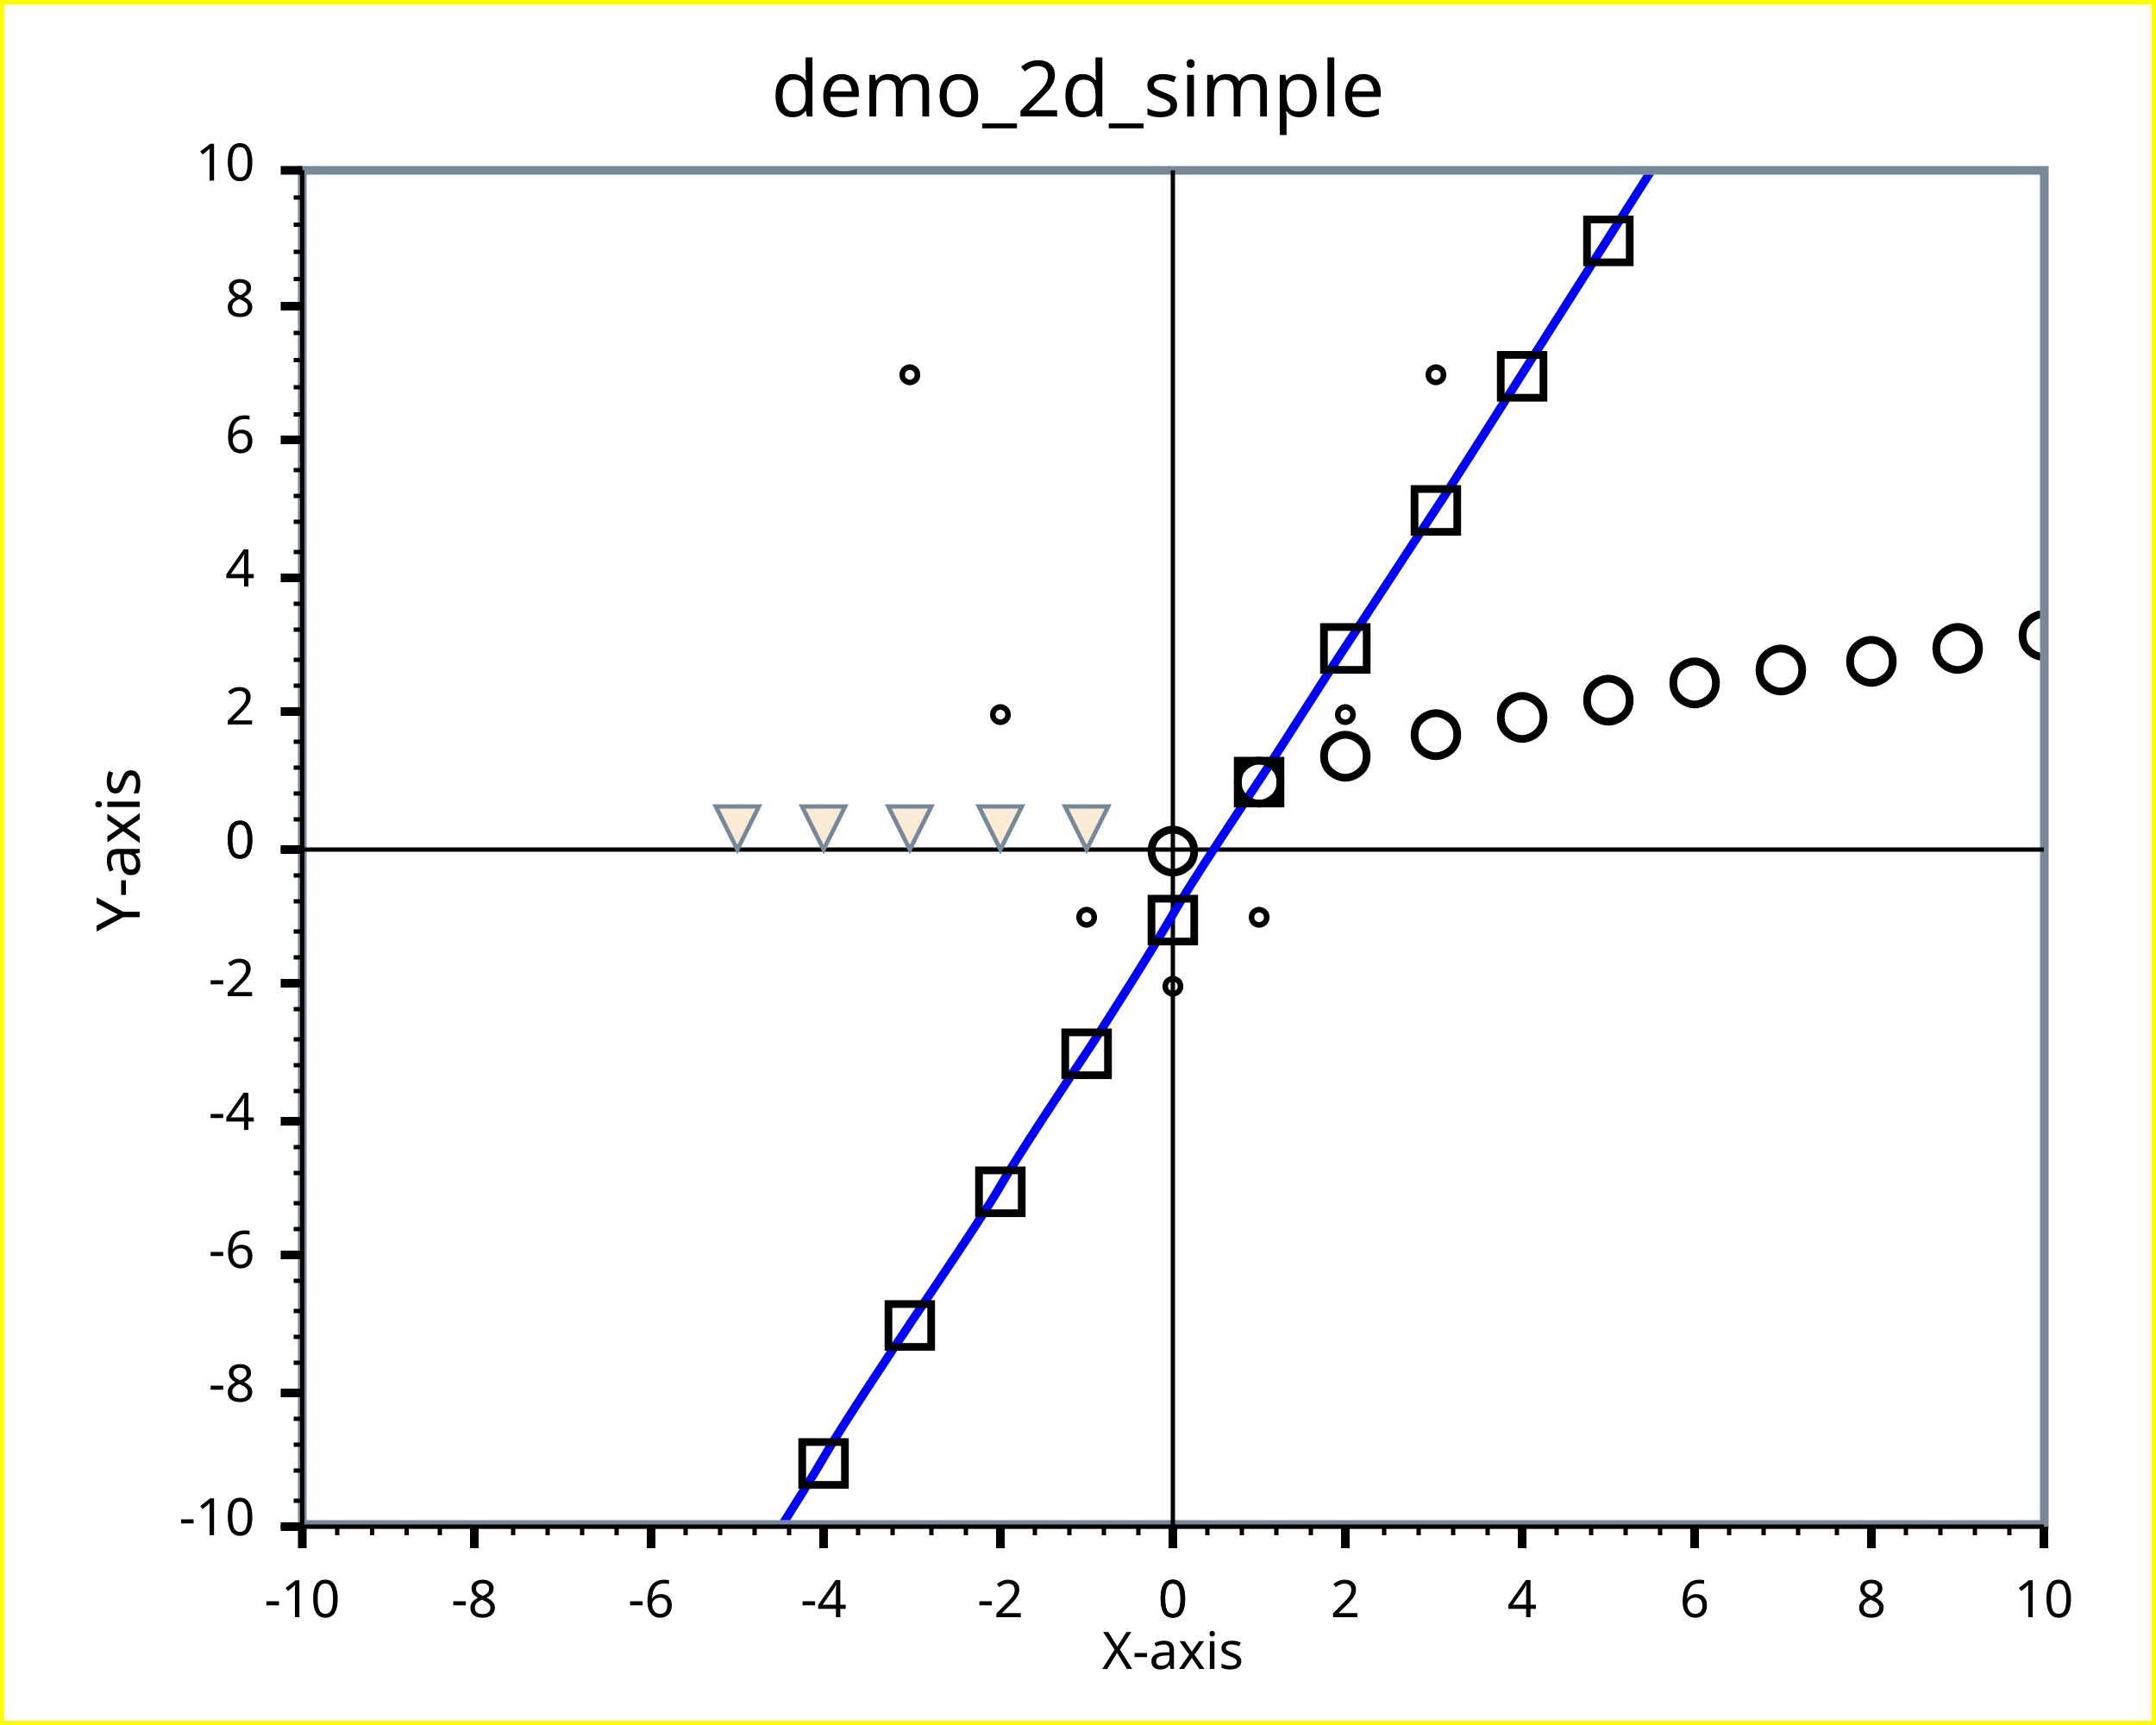
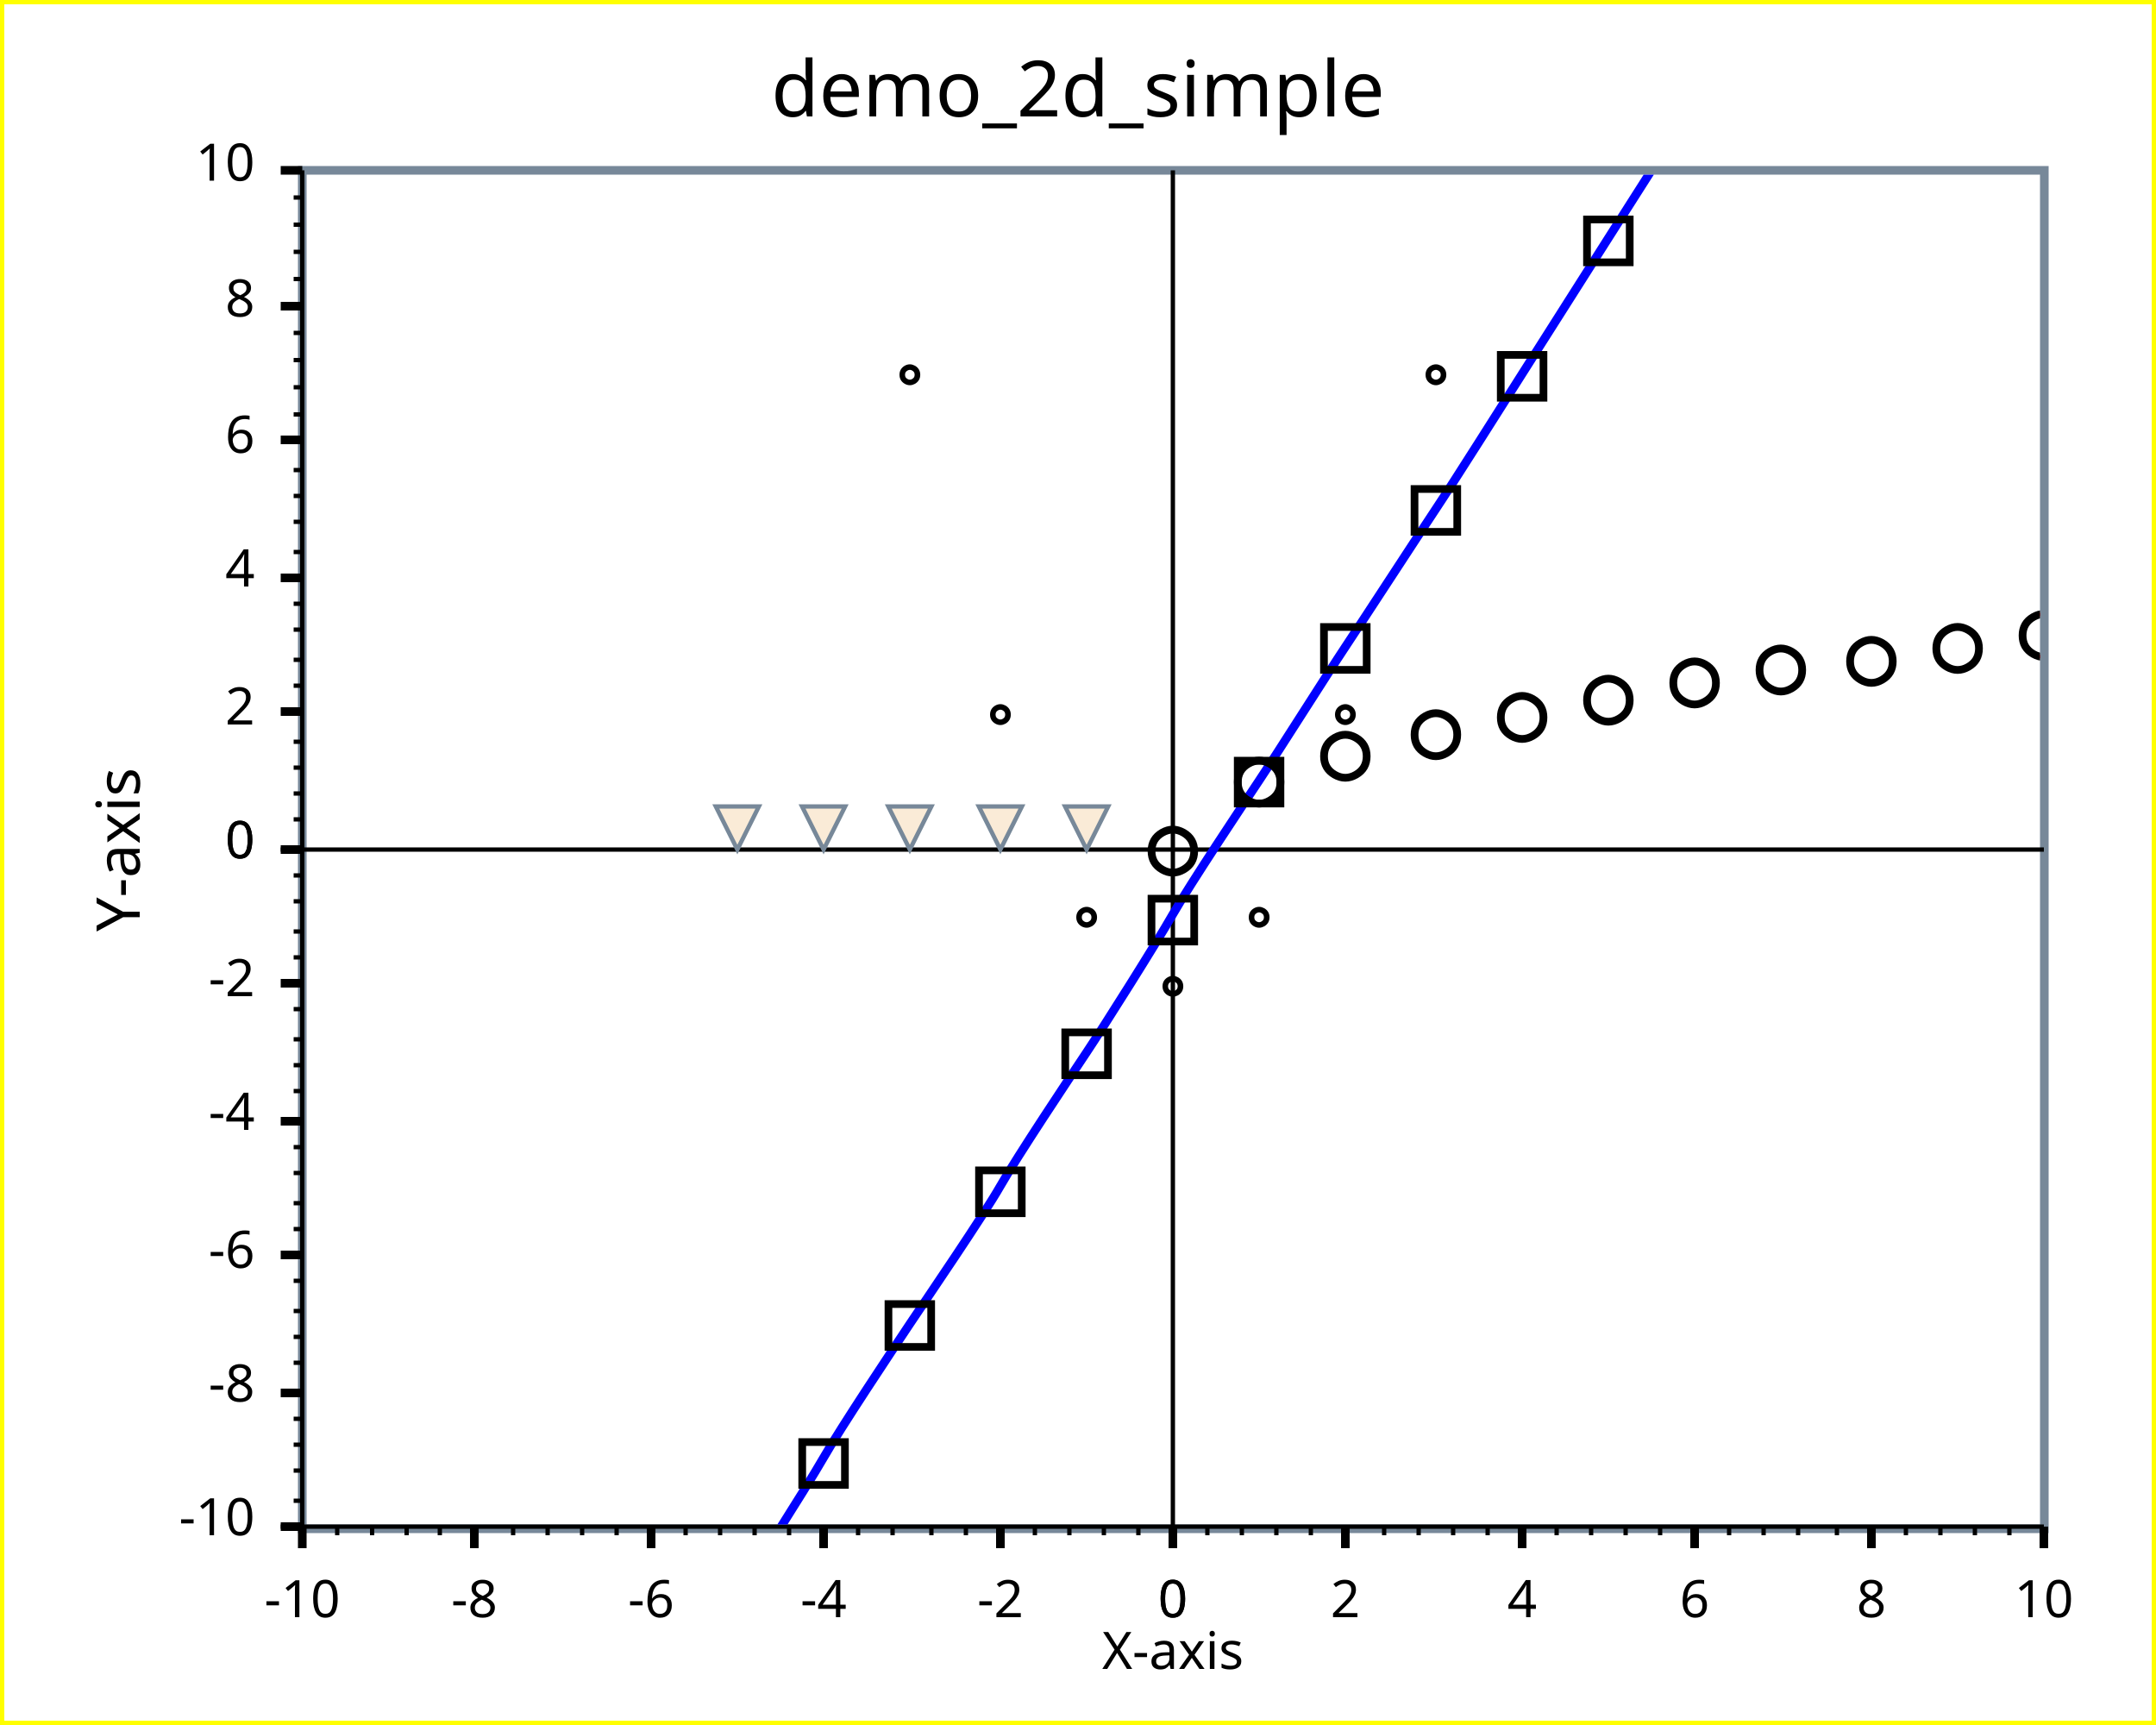
<svg xmlns="http://www.w3.org/2000/svg" width="500" height="400" version="1.1">
  <clipPath id="plot_window">
-     <rect x="71.1" y="40.5" width="402" height="312" />
+     <rect x="71.1" y="40.5" width="402" height="313" />
  </clipPath>
  <g id="imageBackground" stroke="rgb(255,255,0)" fill="rgb(255,255,255)" stroke-width="2">
    <rect x="0" y="0" width="500" height="400" />
  </g>
  <g id="plotBackground" stroke="rgb(119,136,153)" fill="rgb(255,255,255)" stroke-width="2">
-     <rect x="70.1" y="39.5" width="404" height="314" />
+     <rect x="70.1" y="39.5" width="404" height="315" />
  </g>
  <g id="yMinorGrid" stroke="rgb(200,220,255)" stroke-width="0.5" />
  <g id="yMajorGrid" stroke="rgb(200,220,255)" stroke-width="1" />
  <g id="xMinorGrid" stroke="rgb(200,220,255)" stroke-width="0.5" />
  <g id="xMajorGrid" stroke="rgb(200,220,255)" stroke-width="1" />
  <g id="yAxis" stroke="rgb(0,0,0)" stroke-width="1">
    <line x1="272" y1="39.5" x2="272" y2="359" />
    <line x1="70.1" y1="39.5" x2="70.1" y2="354" />
  </g>
  <g id="xAxis" stroke="rgb(0,0,0)" stroke-width="1">
    <line x1="65.1" y1="197" x2="474" y2="197" />
    <line x1="65.1" y1="354" x2="474" y2="354" />
  </g>
  <g id="yMinorTicks" stroke="rgb(0,0,0)" stroke-width="1">
    <path d="M68.1,190 L70.1,190 M68.1,184 L70.1,184 M68.1,178 L70.1,178 M68.1,172 L70.1,172 M68.1,159 L70.1,159 M68.1,153 L70.1,153 M68.1,146 L70.1,146 M68.1,140 L70.1,140 M68.1,128 L70.1,128 M68.1,121 L70.1,121 M68.1,115 L70.1,115 M68.1,109 L70.1,109 M68.1,96.1 L70.1,96.1 M68.1,89.8 L70.1,89.8 M68.1,83.5 L70.1,83.5 M68.1,77.2 L70.1,77.2 M68.1,64.7 L70.1,64.7 M68.1,58.4 L70.1,58.4 M68.1,52.1 L70.1,52.1 M68.1,45.8 L70.1,45.8 M68.1,197 L70.1,197 M68.1,203 L70.1,203 M68.1,209 L70.1,209 M68.1,216 L70.1,216 M68.1,222 L70.1,222 M68.1,228 L70.1,228 M68.1,234 L70.1,234 M68.1,241 L70.1,241 M68.1,247 L70.1,247 M68.1,253 L70.1,253 M68.1,260 L70.1,260 M68.1,260 L70.1,260 M68.1,266 L70.1,266 M68.1,272 L70.1,272 M68.1,279 L70.1,279 M68.1,285 L70.1,285 M68.1,291 L70.1,291 M68.1,297 L70.1,297 M68.1,304 L70.1,304 M68.1,310 L70.1,310 M68.1,316 L70.1,316 M68.1,323 L70.1,323 M68.1,329 L70.1,329 M68.1,335 L70.1,335 M68.1,341 L70.1,341 M68.1,348 L70.1,348 M68.1,354 L70.1,354 " fill="none" />
  </g>
  <g id="xMinorTicks" stroke="rgb(0,0,0)" stroke-width="1">
    <path d="M280,354 L280,356 M288,354 L288,356 M296,354 L296,356 M304,354 L304,356 M321,354 L321,356 M329,354 L329,356 M337,354 L337,356 M345,354 L345,356 M361,354 L361,356 M369,354 L369,356 M377,354 L377,356 M385,354 L385,356 M401,354 L401,356 M409,354 L409,356 M417,354 L417,356 M426,354 L426,356 M442,354 L442,356 M450,354 L450,356 M458,354 L458,356 M466,354 L466,356 M264,354 L264,356 M256,354 L256,356 M248,354 L248,356 M240,354 L240,356 M224,354 L224,356 M216,354 L216,356 M207,354 L207,356 M199,354 L199,356 M183,354 L183,356 M175,354 L175,356 M167,354 L167,356 M159,354 L159,356 M143,354 L143,356 M135,354 L135,356 M127,354 L127,356 M119,354 L119,356 M102,354 L102,356 M94.3,354 L94.3,356 M86.3,354 L86.3,356 M78.2,354 L78.2,356 " fill="none" />
  </g>
  <g id="yMajorTicks" stroke="rgb(0,0,0)" stroke-width="2">
    <path d="M65.1,197 L70.1,197 M65.1,165 L70.1,165 M65.1,134 L70.1,134 M65.1,102 L70.1,102 M65.1,71 L70.1,71 M65.1,39.5 L70.1,39.5 M65.1,197 L70.1,197 M65.1,228 L70.1,228 M65.1,260 L70.1,260 M65.1,291 L70.1,291 M65.1,323 L70.1,323 M65.1,354 L70.1,354 " fill="none" />
  </g>
  <g id="xMajorTicks" stroke="rgb(0,0,0)" stroke-width="2">
    <path d="M272,354 L272,359 M312,354 L312,359 M353,354 L353,359 M393,354 L393,359 M434,354 L434,359 M474,354 L474,359 M272,354 L272,359 M232,354 L232,359 M191,354 L191,359 M151,354 L151,359 M110,354 L110,359 M70.1,354 L70.1,359 " fill="none" />
  </g>
  <g id="xTicksValues">
    <text x="272" y="375" text-anchor="middle" font-size="12" font-family="Lucida Sans Unicode">0</text>
    <text x="312" y="375" text-anchor="middle" font-size="12" font-family="Lucida Sans Unicode">2</text>
    <text x="353" y="375" text-anchor="middle" font-size="12" font-family="Lucida Sans Unicode">4</text>
    <text x="393" y="375" text-anchor="middle" font-size="12" font-family="Lucida Sans Unicode">6</text>
    <text x="434" y="375" text-anchor="middle" font-size="12" font-family="Lucida Sans Unicode">8</text>
    <text x="474" y="375" text-anchor="middle" font-size="12" font-family="Lucida Sans Unicode">10</text>
    <text x="272" y="375" text-anchor="middle" font-size="12" font-family="Lucida Sans Unicode">0</text>
    <text x="232" y="375" text-anchor="middle" font-size="12" font-family="Lucida Sans Unicode">-2</text>
    <text x="191" y="375" text-anchor="middle" font-size="12" font-family="Lucida Sans Unicode">-4</text>
    <text x="151" y="375" text-anchor="middle" font-size="12" font-family="Lucida Sans Unicode">-6</text>
    <text x="110" y="375" text-anchor="middle" font-size="12" font-family="Lucida Sans Unicode">-8</text>
    <text x="70.1" y="375" text-anchor="middle" font-size="12" font-family="Lucida Sans Unicode">-10</text>
  </g>
  <g id="yTicksValues">
    <text x="59.1" y="199" text-anchor="end" font-size="12" font-family="Lucida Sans Unicode">0</text>
    <text x="59.1" y="168" text-anchor="end" font-size="12" font-family="Lucida Sans Unicode">2</text>
    <text x="59.1" y="136" text-anchor="end" font-size="12" font-family="Lucida Sans Unicode">4</text>
    <text x="59.1" y="105" text-anchor="end" font-size="12" font-family="Lucida Sans Unicode">6</text>
    <text x="59.1" y="73.4" text-anchor="end" font-size="12" font-family="Lucida Sans Unicode">8</text>
    <text x="59.1" y="41.9" text-anchor="end" font-size="12" font-family="Lucida Sans Unicode">10</text>
    <text x="59.1" y="199" text-anchor="end" font-size="12" font-family="Lucida Sans Unicode">0</text>
    <text x="59.1" y="231" text-anchor="end" font-size="12" font-family="Lucida Sans Unicode">-2</text>
    <text x="59.1" y="262" text-anchor="end" font-size="12" font-family="Lucida Sans Unicode">-4</text>
    <text x="59.1" y="294" text-anchor="end" font-size="12" font-family="Lucida Sans Unicode">-6</text>
    <text x="59.1" y="325" text-anchor="end" font-size="12" font-family="Lucida Sans Unicode">-8</text>
    <text x="59.1" y="356" text-anchor="end" font-size="12" font-family="Lucida Sans Unicode">-10</text>
  </g>
  <g id="yLabel">
    <text x="32.4" y="197" text-anchor="middle" transform="rotate(-90 32.4 197 )" font-size="14" font-family="Lucida Sans Unicode">Y-axis</text>
  </g>
  <g id="xLabel">
    <text x="272" y="387" text-anchor="middle" font-size="12" font-family="Lucida Sans Unicode">X-axis</text>
  </g>
  <g id="plotLines" stroke-width="2">
    <g clip-path="url(#plot_window)" stroke="rgb(0,0,255)" stroke-width="2">
      <path d="M171,370 S187,345 191,338 S207,313 211,307 S228,282 232,275 S248,250 252,244 S268,219 272,212 S288,187 292,181 S308,156 312,150 S329,124 333,118 S349,93 353,86.7 S369,61.5 373,55.2 S389,30.1 393,23.8 S409,-1.38 413,-7.67 S430,-32.8 434,-39.1 S450,-64.3 454,-70.6 S474,-105 474,-102 " fill="none" />
    </g>
  </g>
  <g id="plotPoints" clip-path="url(#plot_window)">
    <g stroke="rgb(0,0,0)" fill="rgb(255,0,0)">
      <text x="272" y="201" text-anchor="middle" font-size="14" font-family="Lucida Sans Unicode">○</text>
      <text x="292" y="185" text-anchor="middle" font-size="14" font-family="Lucida Sans Unicode">○</text>
      <text x="312" y="179" text-anchor="middle" font-size="14" font-family="Lucida Sans Unicode">○</text>
      <text x="333" y="174" text-anchor="middle" font-size="14" font-family="Lucida Sans Unicode">○</text>
      <text x="353" y="170" text-anchor="middle" font-size="14" font-family="Lucida Sans Unicode">○</text>
      <text x="373" y="166" text-anchor="middle" font-size="14" font-family="Lucida Sans Unicode">○</text>
      <text x="393" y="162" text-anchor="middle" font-size="14" font-family="Lucida Sans Unicode">○</text>
      <text x="413" y="159" text-anchor="middle" font-size="14" font-family="Lucida Sans Unicode">○</text>
      <text x="434" y="157" text-anchor="middle" font-size="14" font-family="Lucida Sans Unicode">○</text>
      <text x="454" y="154" text-anchor="middle" font-size="14" font-family="Lucida Sans Unicode">○</text>
      <text x="474" y="151" text-anchor="middle" font-size="14" font-family="Lucida Sans Unicode">○</text>
    </g>
    <g stroke="rgb(0,0,0)" fill="rgb(255,165,0)">
      <text x="211" y="88.2" text-anchor="middle" font-size="5" font-family="Lucida Sans Unicode">○</text>
      <text x="232" y="167" text-anchor="middle" font-size="5" font-family="Lucida Sans Unicode">○</text>
      <text x="252" y="214" text-anchor="middle" font-size="5" font-family="Lucida Sans Unicode">○</text>
      <text x="272" y="230" text-anchor="middle" font-size="5" font-family="Lucida Sans Unicode">○</text>
      <text x="292" y="214" text-anchor="middle" font-size="5" font-family="Lucida Sans Unicode">○</text>
      <text x="312" y="167" text-anchor="middle" font-size="5" font-family="Lucida Sans Unicode">○</text>
      <text x="333" y="88.2" text-anchor="middle" font-size="5" font-family="Lucida Sans Unicode">○</text>
    </g>
    <g stroke="rgb(0,0,0)" fill="rgb(255,255,0)">
      <text x="191" y="343" text-anchor="middle" font-size="14" font-family="Lucida Sans Unicode">□</text>
      <text x="211" y="311" text-anchor="middle" font-size="14" font-family="Lucida Sans Unicode">□</text>
      <text x="232" y="280" text-anchor="middle" font-size="14" font-family="Lucida Sans Unicode">□</text>
      <text x="252" y="248" text-anchor="middle" font-size="14" font-family="Lucida Sans Unicode">□</text>
      <text x="272" y="217" text-anchor="middle" font-size="14" font-family="Lucida Sans Unicode">□</text>
      <text x="292" y="185" text-anchor="middle" font-size="14" font-family="Lucida Sans Unicode">□</text>
      <text x="312" y="154" text-anchor="middle" font-size="14" font-family="Lucida Sans Unicode">□</text>
      <text x="333" y="122" text-anchor="middle" font-size="14" font-family="Lucida Sans Unicode">□</text>
      <text x="353" y="90.9" text-anchor="middle" font-size="14" font-family="Lucida Sans Unicode">□</text>
      <text x="373" y="59.5" text-anchor="middle" font-size="14" font-family="Lucida Sans Unicode">□</text>
    </g>
  </g>
  <g id="limitPoints" stroke="rgb(119,136,153)" fill="rgb(250,235,215)">
    <polygon points=" 166,187 176,187 171,197" />
    <polygon points=" 186,187 196,187 191,197" />
    <polygon points=" 206,187 216,187 211,197" />
    <polygon points=" 227,187 237,187 232,197" />
    <polygon points=" 247,187 257,187 252,197" />
  </g>
  <g id="title">
    <text x="250" y="27" text-anchor="middle" font-size="18" font-family="Lucida Sans Unicode" font-weight="normal">demo_2d_simple</text>
  </g>
  <g id="plotXValues" />
  <g id="plotYValues" />
</svg>
